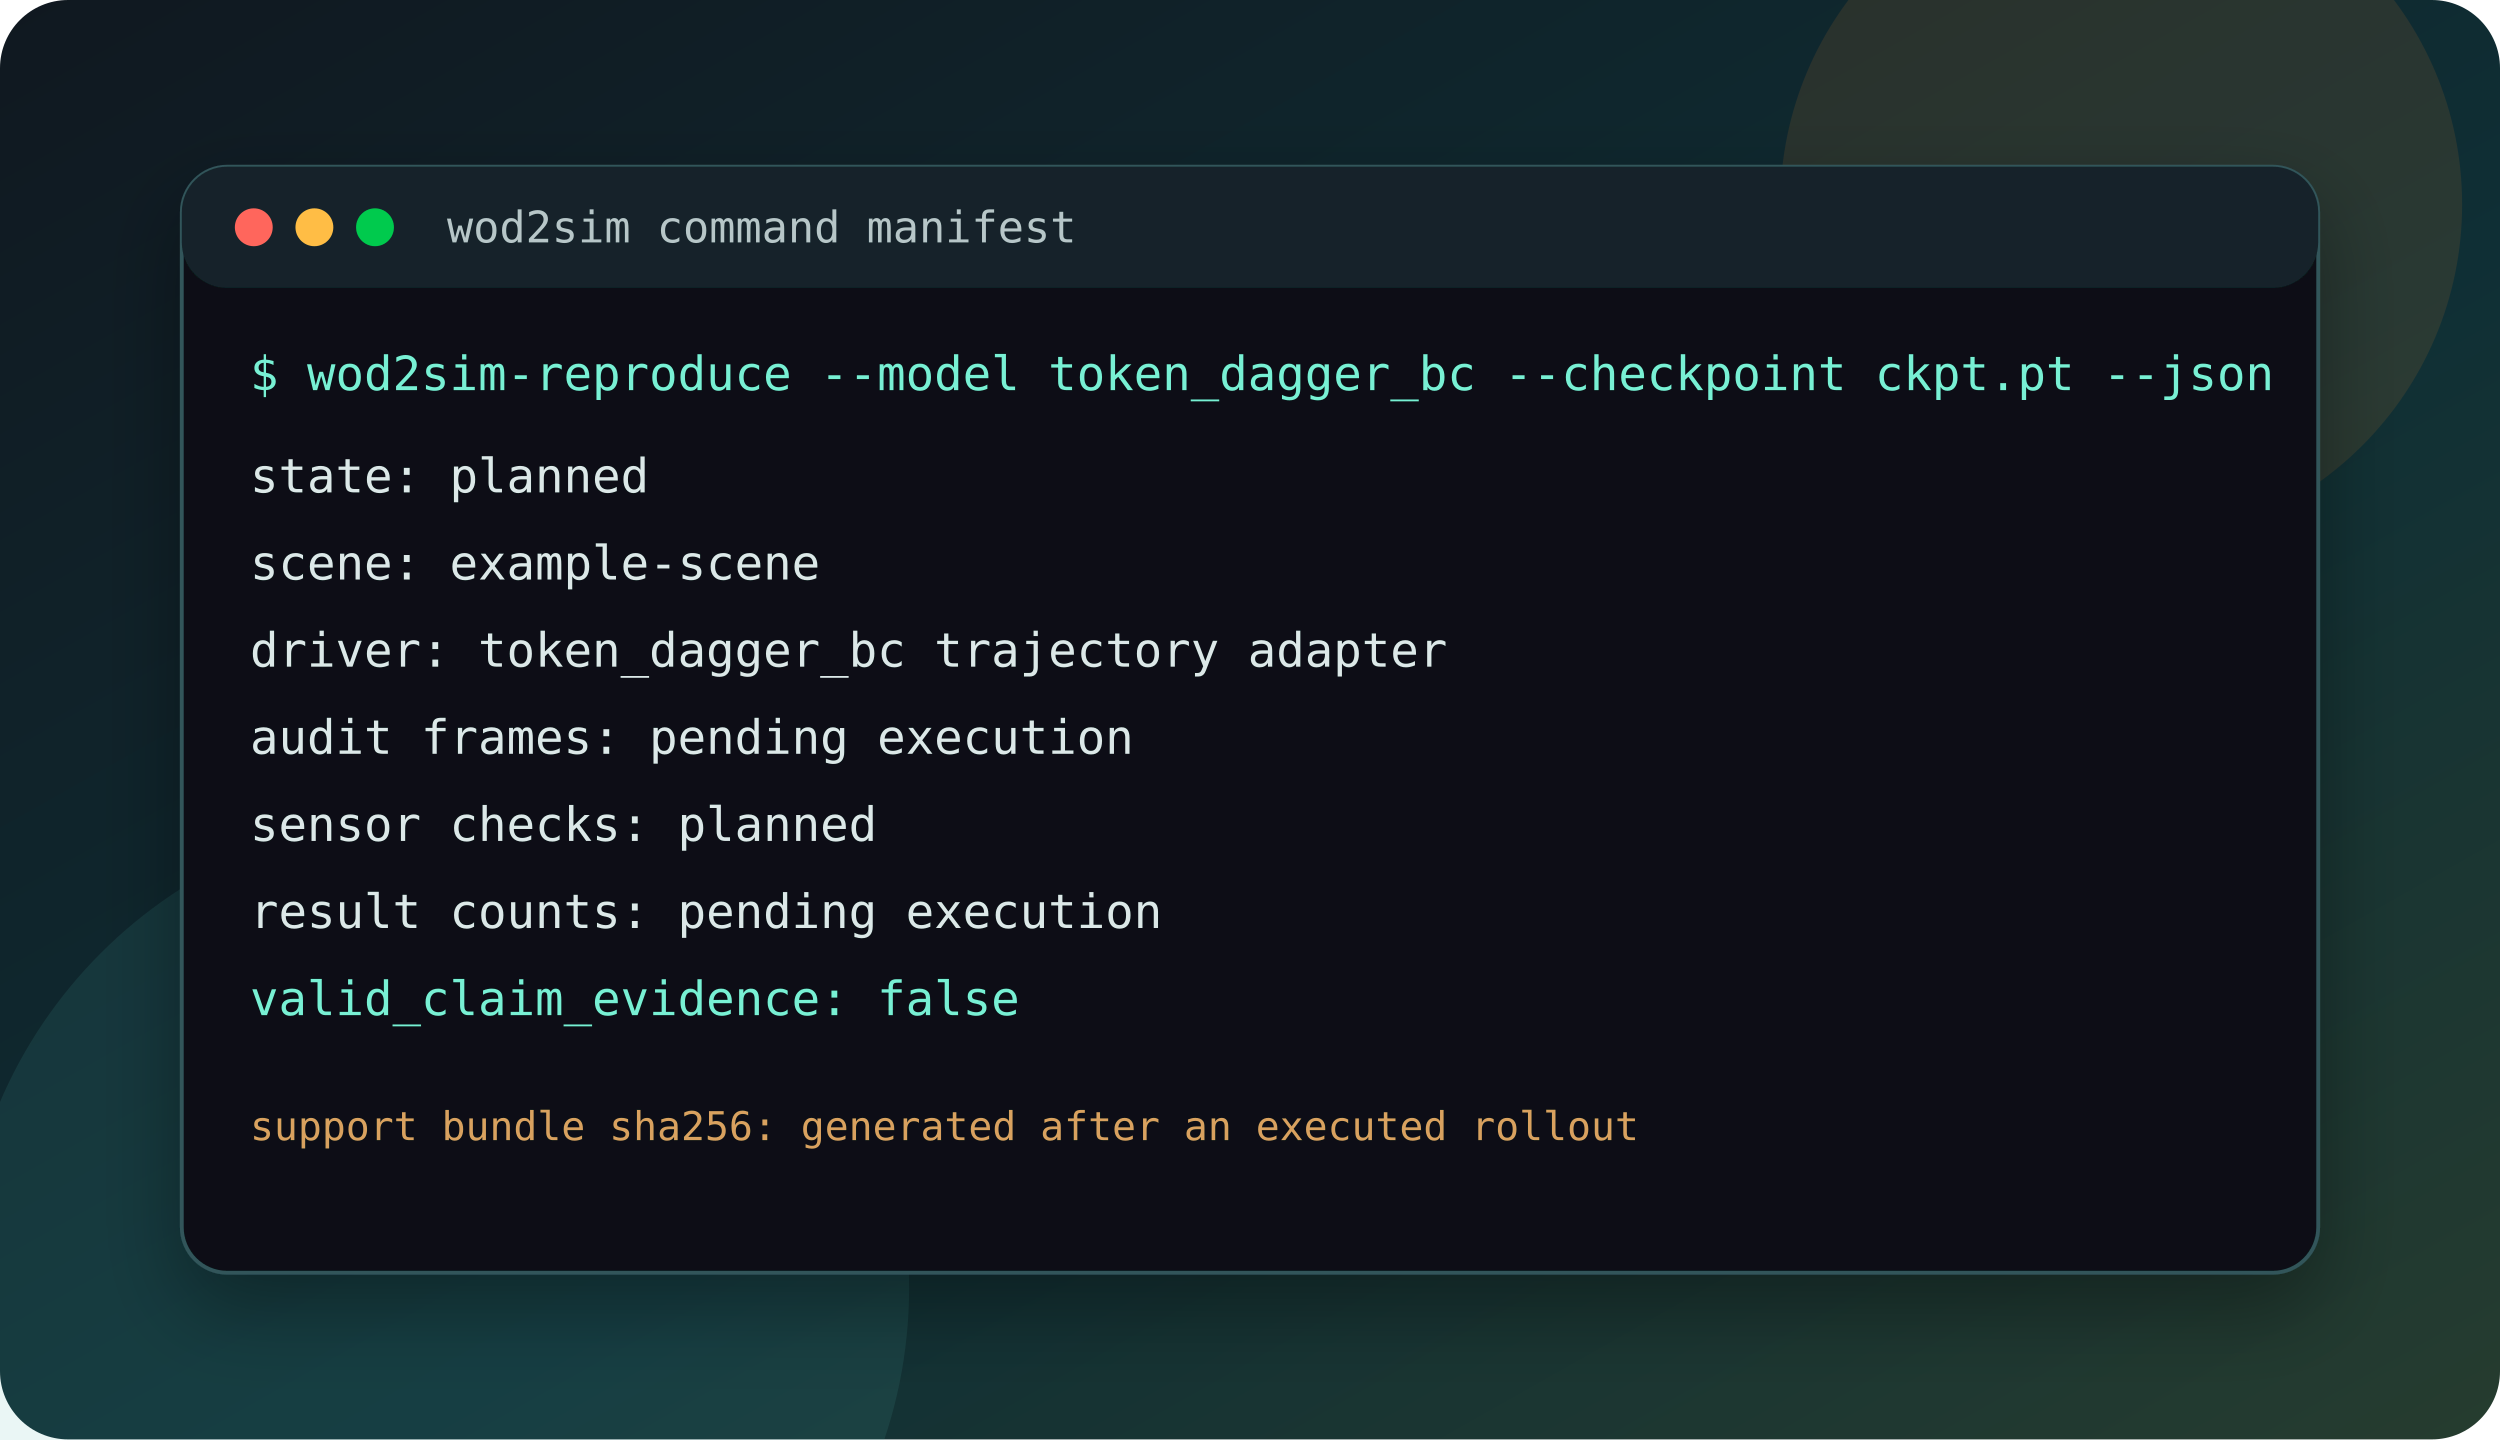
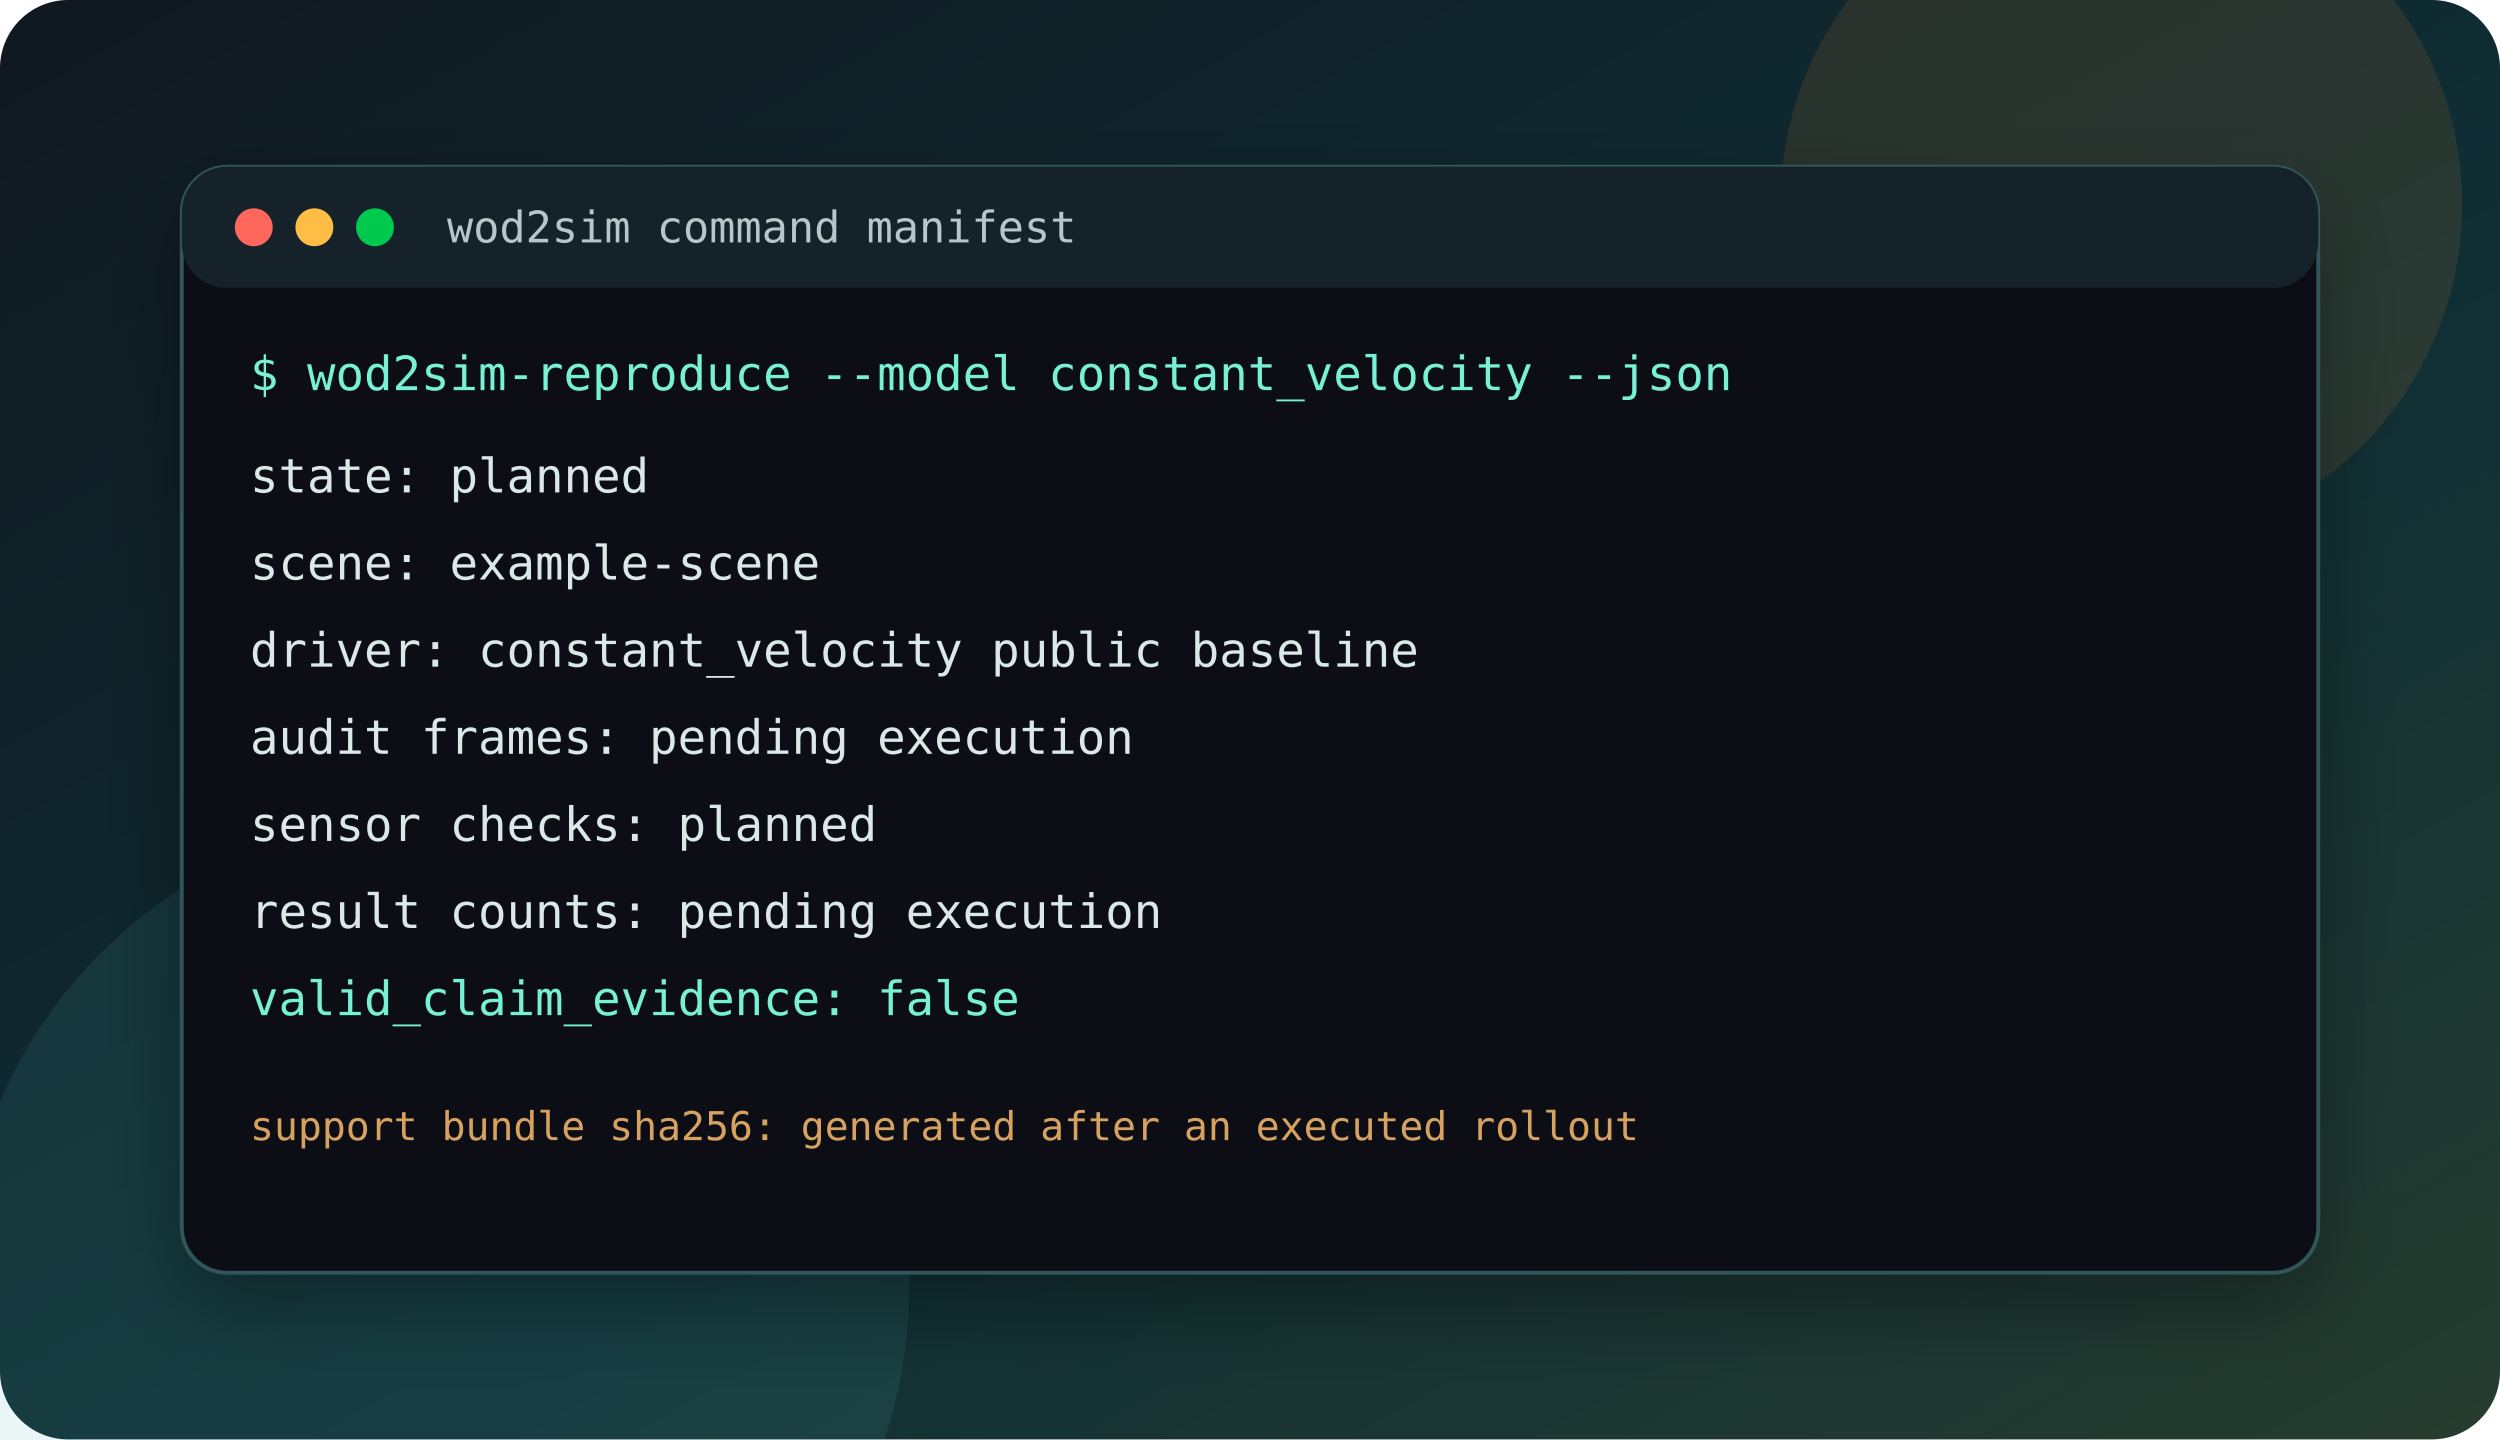
<svg xmlns="http://www.w3.org/2000/svg" width="1320" height="760" viewBox="0 0 1320 760" role="img" aria-labelledby="title desc">
  <defs>
    <linearGradient id="bg" x1="0" y1="0" x2="1" y2="1">
      <stop offset="0%" stop-color="#101820" />
      <stop offset="58%" stop-color="#0f2f35" />
      <stop offset="100%" stop-color="#263c2f" />
    </linearGradient>
    <filter id="shadow" x="-10%" y="-10%" width="120%" height="130%">
      <feDropShadow dx="0" dy="18" stdDeviation="22" flood-color="#000000" flood-opacity="0.35" />
    </filter>
  </defs>
  <rect width="1320" height="760" rx="36" fill="url(#bg)" />
  <circle cx="1120" cy="108" r="180" fill="#d97928" opacity="0.13" />
  <circle cx="230" cy="680" r="250" fill="#50b6a9" opacity="0.12" />
  <g filter="url(#shadow)">
    <rect x="96" y="88" width="1128" height="584" rx="24" fill="#071115" stroke="#31545a" stroke-width="2" />
    <rect x="96" y="88" width="1128" height="64" rx="24" fill="#13242a" />
    <circle cx="134" cy="120" r="10" fill="#ff665c" />
    <circle cx="166" cy="120" r="10" fill="#ffbd44" />
    <circle cx="198" cy="120" r="10" fill="#00ca4e" />
    <text x="236" y="128" fill="#b7c6c8" font-family="ui-monospace, SFMono-Regular, Menlo, Consolas, monospace" font-size="23">wod2sim command manifest</text>
-     <text x="132" y="206" fill="#78f0d4" font-family="ui-monospace, SFMono-Regular, Menlo, Consolas, monospace" font-size="25">$ wod2sim-reproduce --model token_dagger_bc --checkpoint ckpt.pt --json</text>
+     <text x="132" y="206" fill="#78f0d4" font-family="ui-monospace, SFMono-Regular, Menlo, Consolas, monospace" font-size="25">$ wod2sim-reproduce --model constant_velocity --json</text>
    <text x="132" y="260" fill="#dce8e8" font-family="ui-monospace, SFMono-Regular, Menlo, Consolas, monospace" font-size="25">state: planned</text>
    <text x="132" y="306" fill="#dce8e8" font-family="ui-monospace, SFMono-Regular, Menlo, Consolas, monospace" font-size="25">scene: example-scene</text>
-     <text x="132" y="352" fill="#dce8e8" font-family="ui-monospace, SFMono-Regular, Menlo, Consolas, monospace" font-size="25">driver: token_dagger_bc trajectory adapter</text>
+     <text x="132" y="352" fill="#dce8e8" font-family="ui-monospace, SFMono-Regular, Menlo, Consolas, monospace" font-size="25">driver: constant_velocity public baseline</text>
    <text x="132" y="398" fill="#dce8e8" font-family="ui-monospace, SFMono-Regular, Menlo, Consolas, monospace" font-size="25">audit frames: pending execution</text>
    <text x="132" y="444" fill="#dce8e8" font-family="ui-monospace, SFMono-Regular, Menlo, Consolas, monospace" font-size="25">sensor checks: planned</text>
    <text x="132" y="490" fill="#dce8e8" font-family="ui-monospace, SFMono-Regular, Menlo, Consolas, monospace" font-size="25">result counts: pending execution</text>
    <text x="132" y="536" fill="#78f0d4" font-family="ui-monospace, SFMono-Regular, Menlo, Consolas, monospace" font-size="25">valid_claim_evidence: false</text>
    <text x="132" y="602" fill="#d9a15f" font-family="ui-monospace, SFMono-Regular, Menlo, Consolas, monospace" font-size="21">support bundle sha256: generated after an executed rollout</text>
  </g>
</svg>
